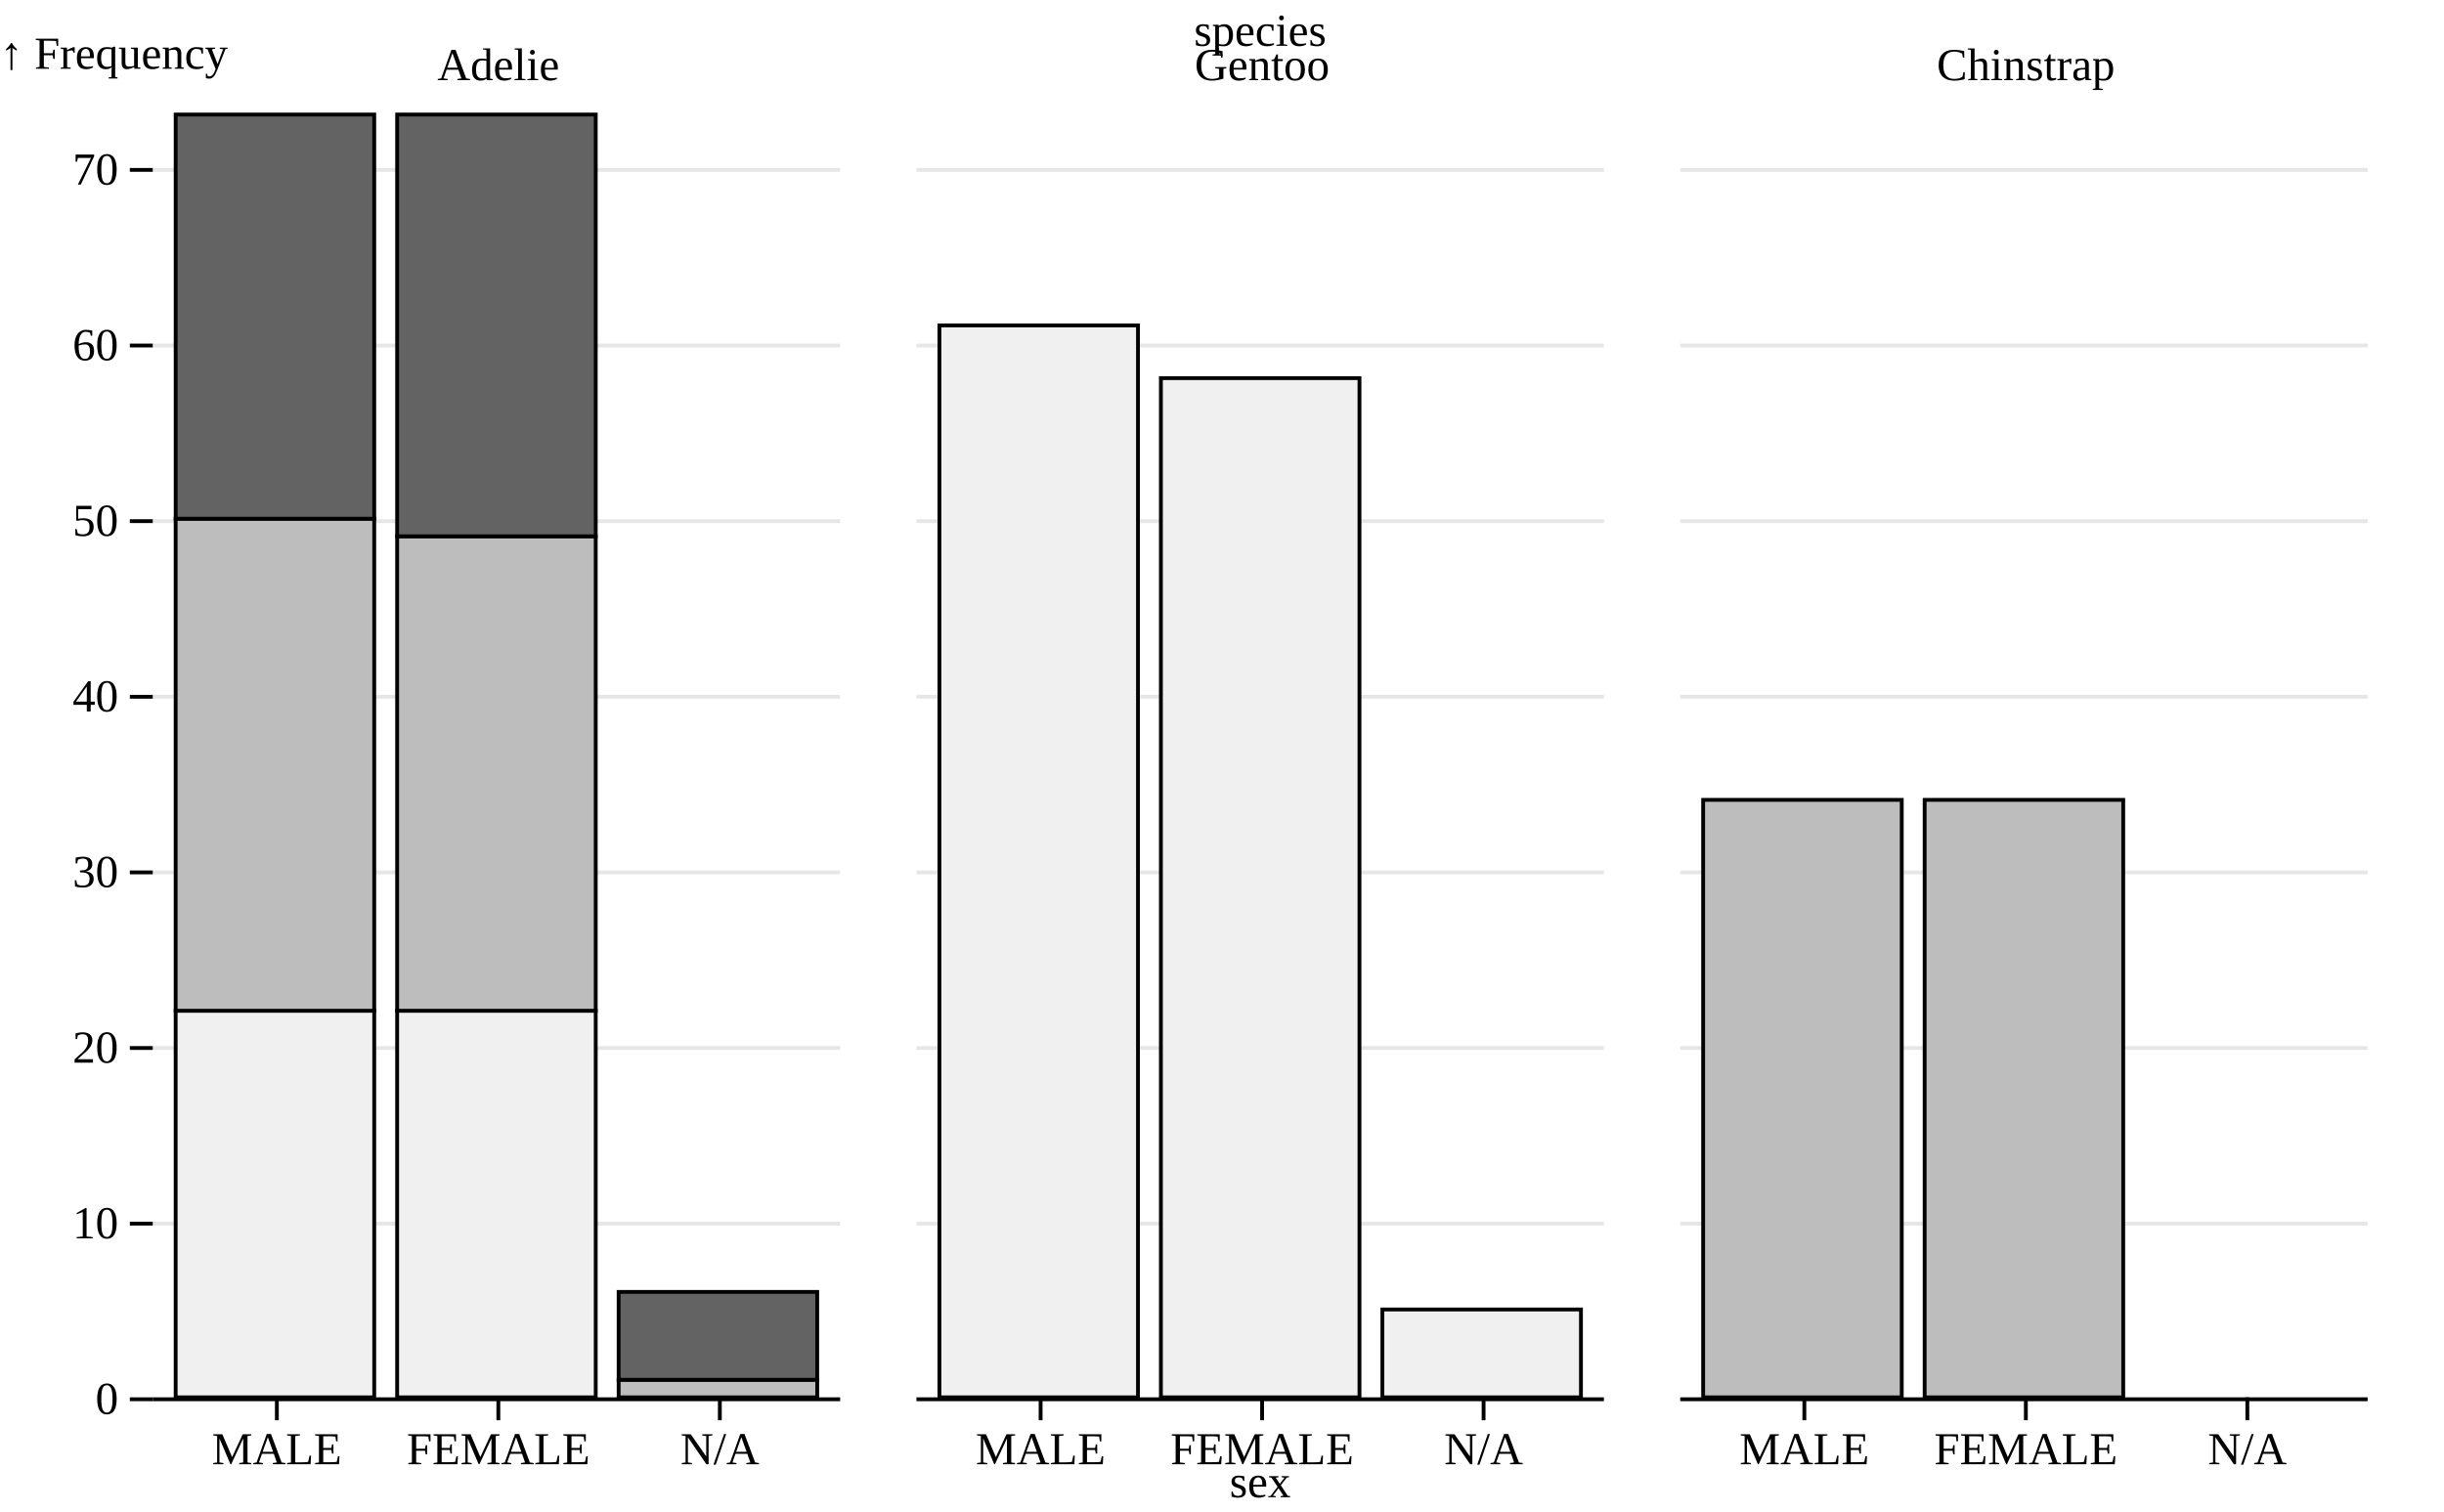
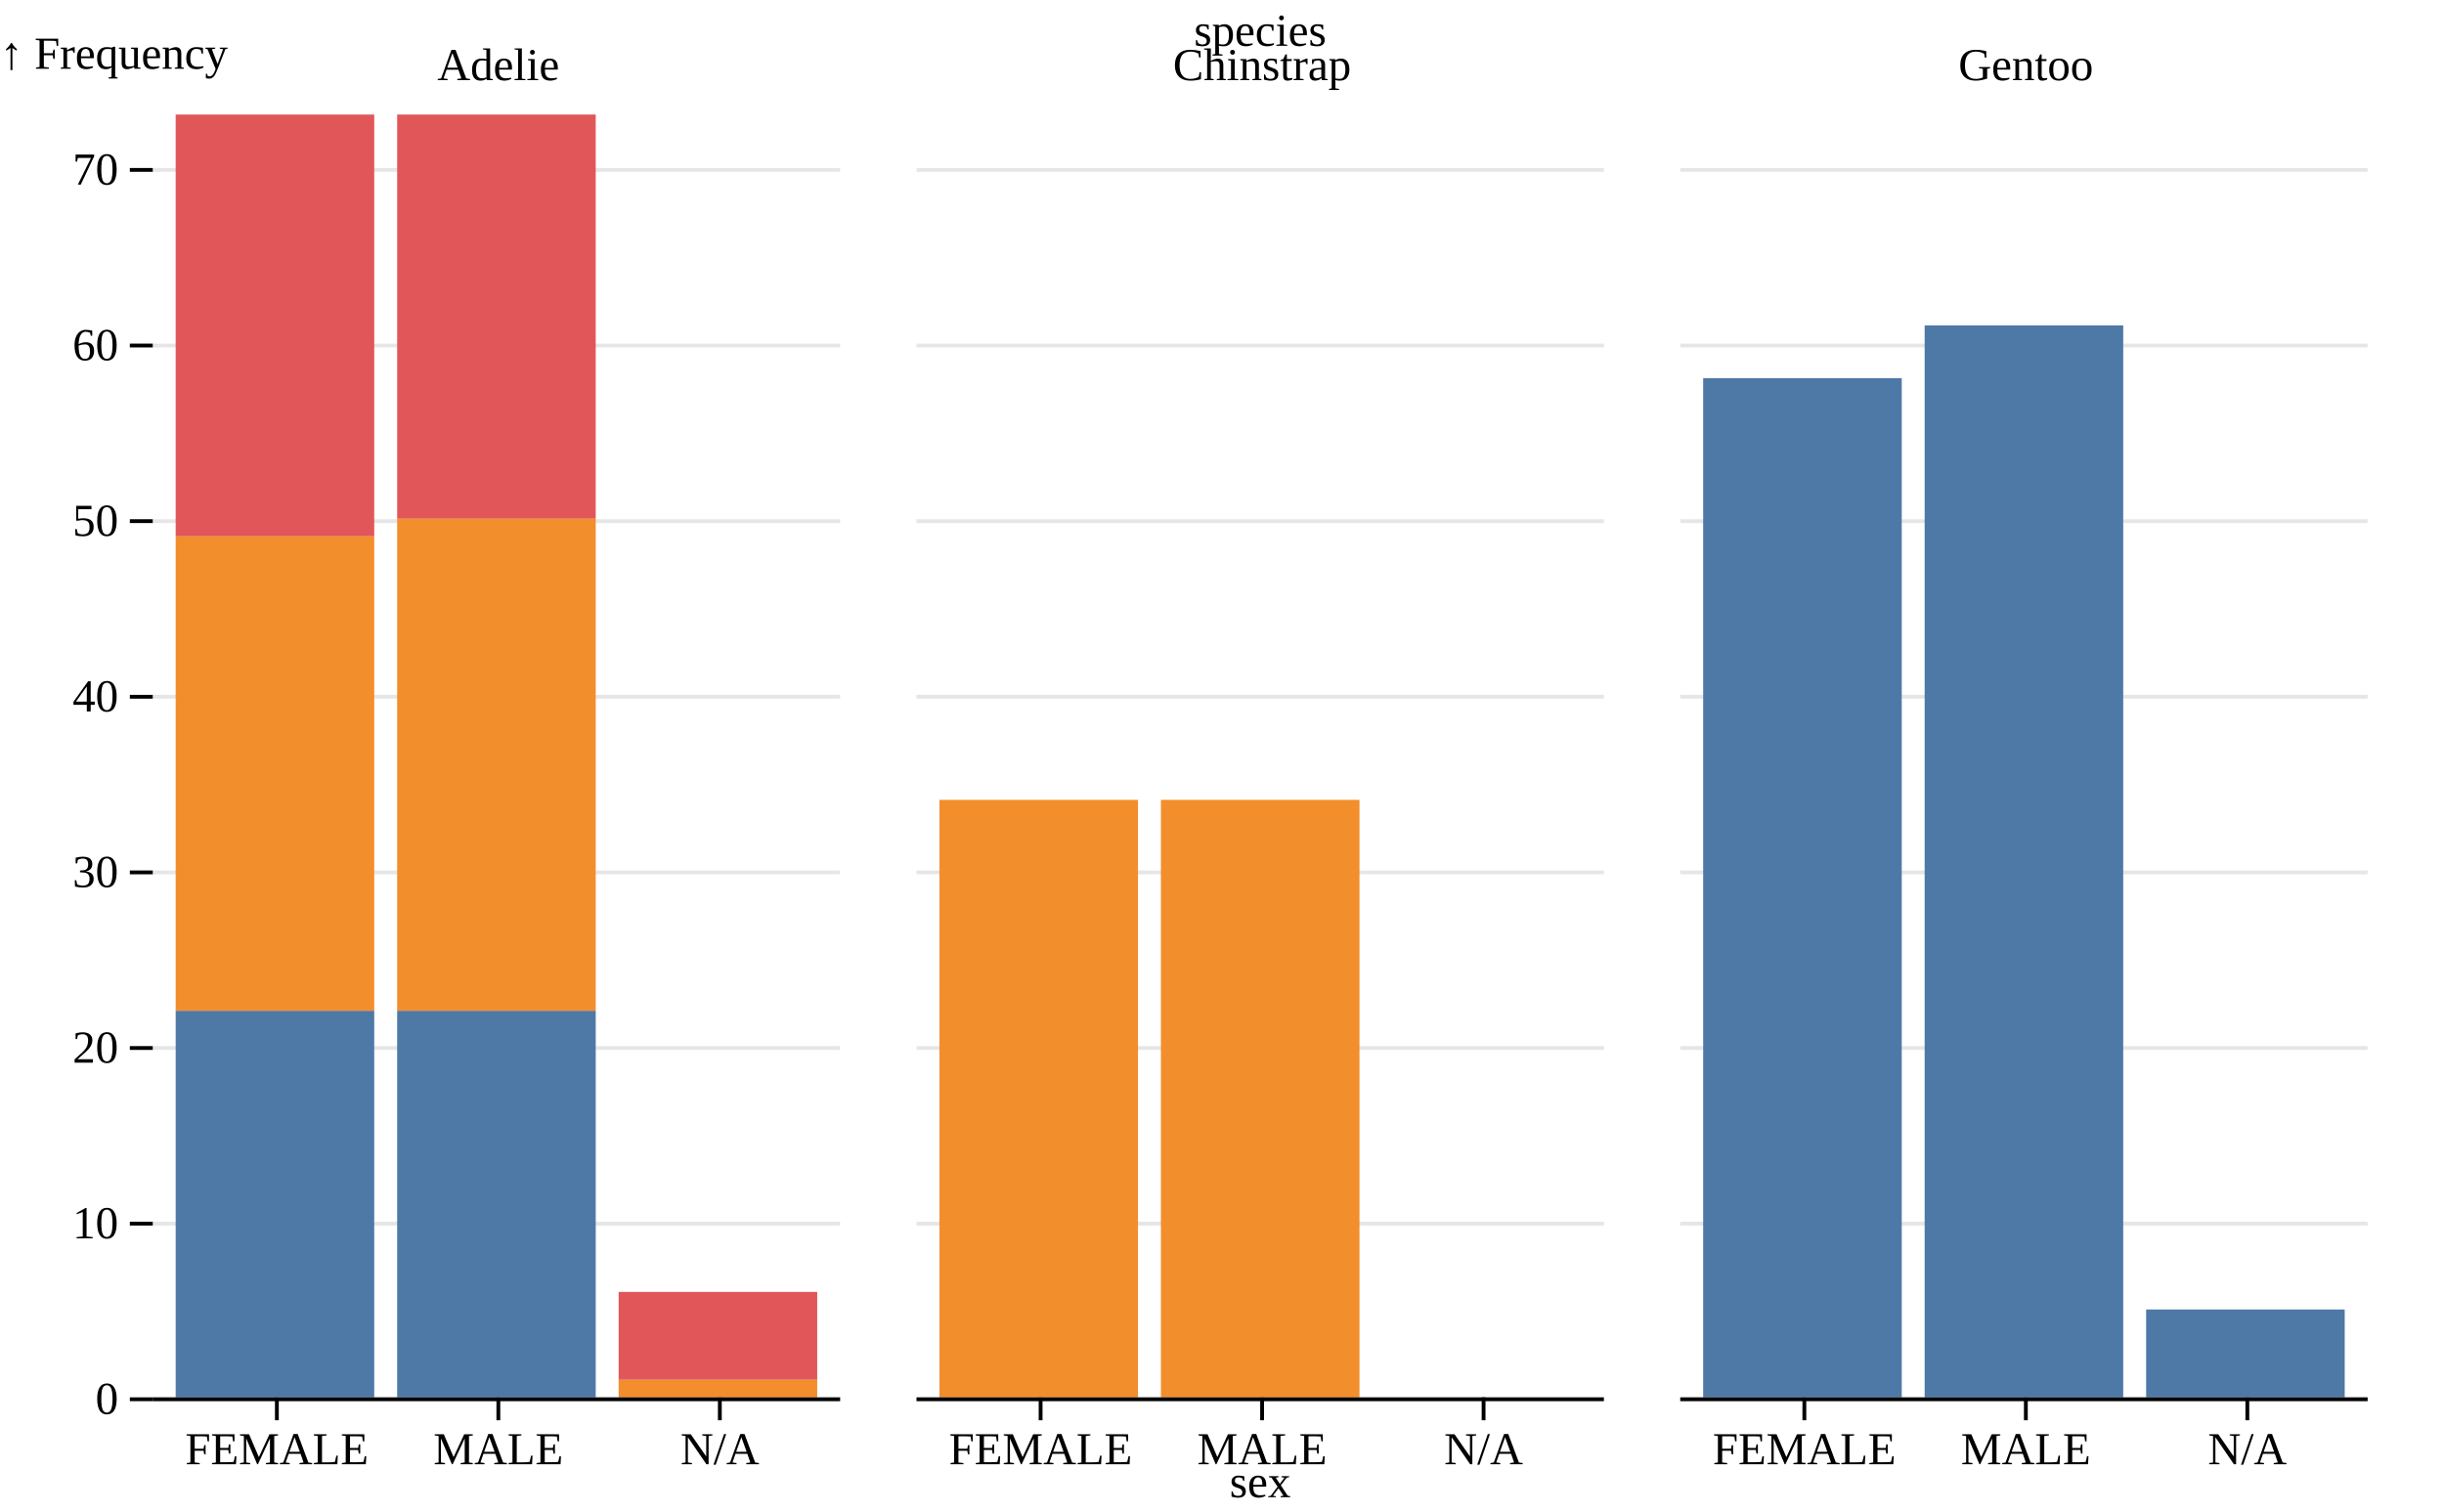
<svg xmlns="http://www.w3.org/2000/svg" class="plot" fill="currentColor" text-anchor="middle" width="640" height="396" viewBox="0 0 640 396">
  <g transform="translate(40,0)" fill="none" text-anchor="end">
    <g class="tick" opacity="1" transform="translate(0,366.5)">
      <line stroke="currentColor" x2="-6" />
      <text fill="currentColor" x="-9" dy="0.32em">0</text>
      <path stroke="currentColor" stroke-opacity="0.1" d="M0,0h180M200,0h180M400,0h180" />
    </g>
    <g class="tick" opacity="1" transform="translate(0,320.5)">
      <line stroke="currentColor" x2="-6" />
      <text fill="currentColor" x="-9" dy="0.32em">10</text>
      <path stroke="currentColor" stroke-opacity="0.1" d="M0,0h180M200,0h180M400,0h180" />
    </g>
    <g class="tick" opacity="1" transform="translate(0,274.5)">
      <line stroke="currentColor" x2="-6" />
      <text fill="currentColor" x="-9" dy="0.32em">20</text>
      <path stroke="currentColor" stroke-opacity="0.1" d="M0,0h180M200,0h180M400,0h180" />
    </g>
    <g class="tick" opacity="1" transform="translate(0,228.5)">
      <line stroke="currentColor" x2="-6" />
      <text fill="currentColor" x="-9" dy="0.32em">30</text>
      <path stroke="currentColor" stroke-opacity="0.1" d="M0,0h180M200,0h180M400,0h180" />
    </g>
    <g class="tick" opacity="1" transform="translate(0,182.5)">
      <line stroke="currentColor" x2="-6" />
      <text fill="currentColor" x="-9" dy="0.32em">40</text>
      <path stroke="currentColor" stroke-opacity="0.1" d="M0,0h180M200,0h180M400,0h180" />
    </g>
    <g class="tick" opacity="1" transform="translate(0,136.5)">
      <line stroke="currentColor" x2="-6" />
      <text fill="currentColor" x="-9" dy="0.32em">50</text>
      <path stroke="currentColor" stroke-opacity="0.1" d="M0,0h180M200,0h180M400,0h180" />
    </g>
    <g class="tick" opacity="1" transform="translate(0,90.5)">
      <line stroke="currentColor" x2="-6" />
      <text fill="currentColor" x="-9" dy="0.32em">60</text>
      <path stroke="currentColor" stroke-opacity="0.1" d="M0,0h180M200,0h180M400,0h180" />
    </g>
    <g class="tick" opacity="1" transform="translate(0,44.5)">
      <line stroke="currentColor" x2="-6" />
      <text fill="currentColor" x="-9" dy="0.32em">70</text>
      <path stroke="currentColor" stroke-opacity="0.1" d="M0,0h180M200,0h180M400,0h180" />
    </g>
    <text fill="currentColor" transform="translate(-40,30)" dy="-1em" text-anchor="start">↑ Frequency</text>
  </g>
  <g transform="translate(0,30)" fill="none" text-anchor="middle">
    <g class="tick" opacity="1" transform="translate(130.5,0)">
      <line stroke="currentColor" y2="0" />
      <text fill="currentColor" y="-9" dy="0em">Adelie</text>
    </g>
    <g class="tick" opacity="1" transform="translate(330.5,0)">
      <line stroke="currentColor" y2="0" />
-       <text fill="currentColor" y="-9" dy="0em">Gentoo</text>
+       <text fill="currentColor" y="-9" dy="0em">Chinstrap</text>
    </g>
    <g class="tick" opacity="1" transform="translate(530.5,0)">
      <line stroke="currentColor" y2="0" />
-       <text fill="currentColor" y="-9" dy="0em">Chinstrap</text>
+       <text fill="currentColor" y="-9" dy="0em">Gentoo</text>
    </g>
    <text fill="currentColor" transform="translate(330,-30)" dy="1em" text-anchor="middle">species</text>
  </g>
  <g>
    <g transform="translate(40,0)">
      <g transform="translate(0,366)" fill="none" text-anchor="middle">
        <g class="tick" opacity="1" transform="translate(32.5,0)">
          <line stroke="currentColor" y2="6" />
-           <text fill="currentColor" y="9" dy="0.71em">MALE</text>
+           <text fill="currentColor" y="9" dy="0.71em">FEMALE</text>
        </g>
        <g class="tick" opacity="1" transform="translate(90.5,0)">
          <line stroke="currentColor" y2="6" />
-           <text fill="currentColor" y="9" dy="0.71em">FEMALE</text>
+           <text fill="currentColor" y="9" dy="0.71em">MALE</text>
        </g>
        <g class="tick" opacity="1" transform="translate(148.5,0)">
          <line stroke="currentColor" y2="6" />
          <text fill="currentColor" y="9" dy="0.71em">N/A</text>
        </g>
      </g>
    </g>
    <g transform="translate(240,0)">
      <g transform="translate(0,366)" fill="none" text-anchor="middle">
        <g class="tick" opacity="1" transform="translate(32.5,0)">
          <line stroke="currentColor" y2="6" />
-           <text fill="currentColor" y="9" dy="0.71em">MALE</text>
+           <text fill="currentColor" y="9" dy="0.71em">FEMALE</text>
        </g>
        <g class="tick" opacity="1" transform="translate(90.5,0)">
          <line stroke="currentColor" y2="6" />
-           <text fill="currentColor" y="9" dy="0.71em">FEMALE</text>
+           <text fill="currentColor" y="9" dy="0.71em">MALE</text>
        </g>
        <g class="tick" opacity="1" transform="translate(148.5,0)">
          <line stroke="currentColor" y2="6" />
          <text fill="currentColor" y="9" dy="0.71em">N/A</text>
        </g>
        <text fill="currentColor" transform="translate(90,30)" dy="-0.32em" text-anchor="middle">sex</text>
      </g>
    </g>
    <g transform="translate(440,0)">
      <g transform="translate(0,366)" fill="none" text-anchor="middle">
        <g class="tick" opacity="1" transform="translate(32.5,0)">
          <line stroke="currentColor" y2="6" />
-           <text fill="currentColor" y="9" dy="0.71em">MALE</text>
+           <text fill="currentColor" y="9" dy="0.71em">FEMALE</text>
        </g>
        <g class="tick" opacity="1" transform="translate(90.5,0)">
          <line stroke="currentColor" y2="6" />
-           <text fill="currentColor" y="9" dy="0.71em">FEMALE</text>
+           <text fill="currentColor" y="9" dy="0.71em">MALE</text>
        </g>
        <g class="tick" opacity="1" transform="translate(148.5,0)">
          <line stroke="currentColor" y2="6" />
          <text fill="currentColor" y="9" dy="0.71em">N/A</text>
        </g>
      </g>
    </g>
    <g transform="translate(40,0)">
-       <g stroke="black">
-         <rect x="64" width="52" y="264.74" height="101.26" fill="#f0f0f0" />
-         <rect x="6" width="52" y="264.74" height="101.26" fill="#f0f0f0" />
-         <rect x="64" width="52" y="140.466" height="124.274" fill="#bdbdbd" />
-         <rect x="6" width="52" y="135.863" height="128.877" fill="#bdbdbd" />
-         <rect x="122" width="52" y="361.397" height="4.603" fill="#bdbdbd" />
-         <rect x="64" width="52" y="30" height="110.466" fill="#636363" />
-         <rect x="6" width="52" y="30" height="105.863" fill="#636363" />
-         <rect x="122" width="52" y="338.384" height="23.014" fill="#636363" />
+       <g>
+         <rect x="6" width="52" y="264.74" height="101.26" fill="#4e79a7" />
+         <rect x="64" width="52" y="264.74" height="101.26" fill="#4e79a7" />
+         <rect x="6" width="52" y="140.466" height="124.274" fill="#f28e2c" />
+         <rect x="64" width="52" y="135.863" height="128.877" fill="#f28e2c" />
+         <rect x="122" width="52" y="361.397" height="4.603" fill="#f28e2c" />
+         <rect x="6" width="52" y="30" height="110.466" fill="#e15759" />
+         <rect x="64" width="52" y="30" height="105.863" fill="#e15759" />
+         <rect x="122" width="52" y="338.384" height="23.014" fill="#e15759" />
      </g>
      <g stroke="currentColor" transform="translate(0,0.5)">
        <line x1="0" x2="180" y1="366" y2="366" />
      </g>
    </g>
    <g transform="translate(240,0)">
-       <g stroke="black">
-         <rect x="64" width="52" y="99.041" height="266.959" fill="#f0f0f0" />
-         <rect x="6" width="52" y="85.233" height="280.767" fill="#f0f0f0" />
-         <rect x="122" width="52" y="342.986" height="23.014" fill="#f0f0f0" />
+       <g>
+         <rect x="6" width="52" y="209.507" height="156.493" fill="#f28e2c" />
+         <rect x="64" width="52" y="209.507" height="156.493" fill="#f28e2c" />
      </g>
      <g stroke="currentColor" transform="translate(0,0.5)">
        <line x1="0" x2="180" y1="366" y2="366" />
      </g>
    </g>
    <g transform="translate(440,0)">
-       <g stroke="black">
-         <rect x="64" width="52" y="209.507" height="156.493" fill="#bdbdbd" />
-         <rect x="6" width="52" y="209.507" height="156.493" fill="#bdbdbd" />
+       <g>
+         <rect x="6" width="52" y="99.041" height="266.959" fill="#4e79a7" />
+         <rect x="64" width="52" y="85.233" height="280.767" fill="#4e79a7" />
+         <rect x="122" width="52" y="342.986" height="23.014" fill="#4e79a7" />
      </g>
      <g stroke="currentColor" transform="translate(0,0.5)">
        <line x1="0" x2="180" y1="366" y2="366" />
      </g>
    </g>
  </g>
</svg>
